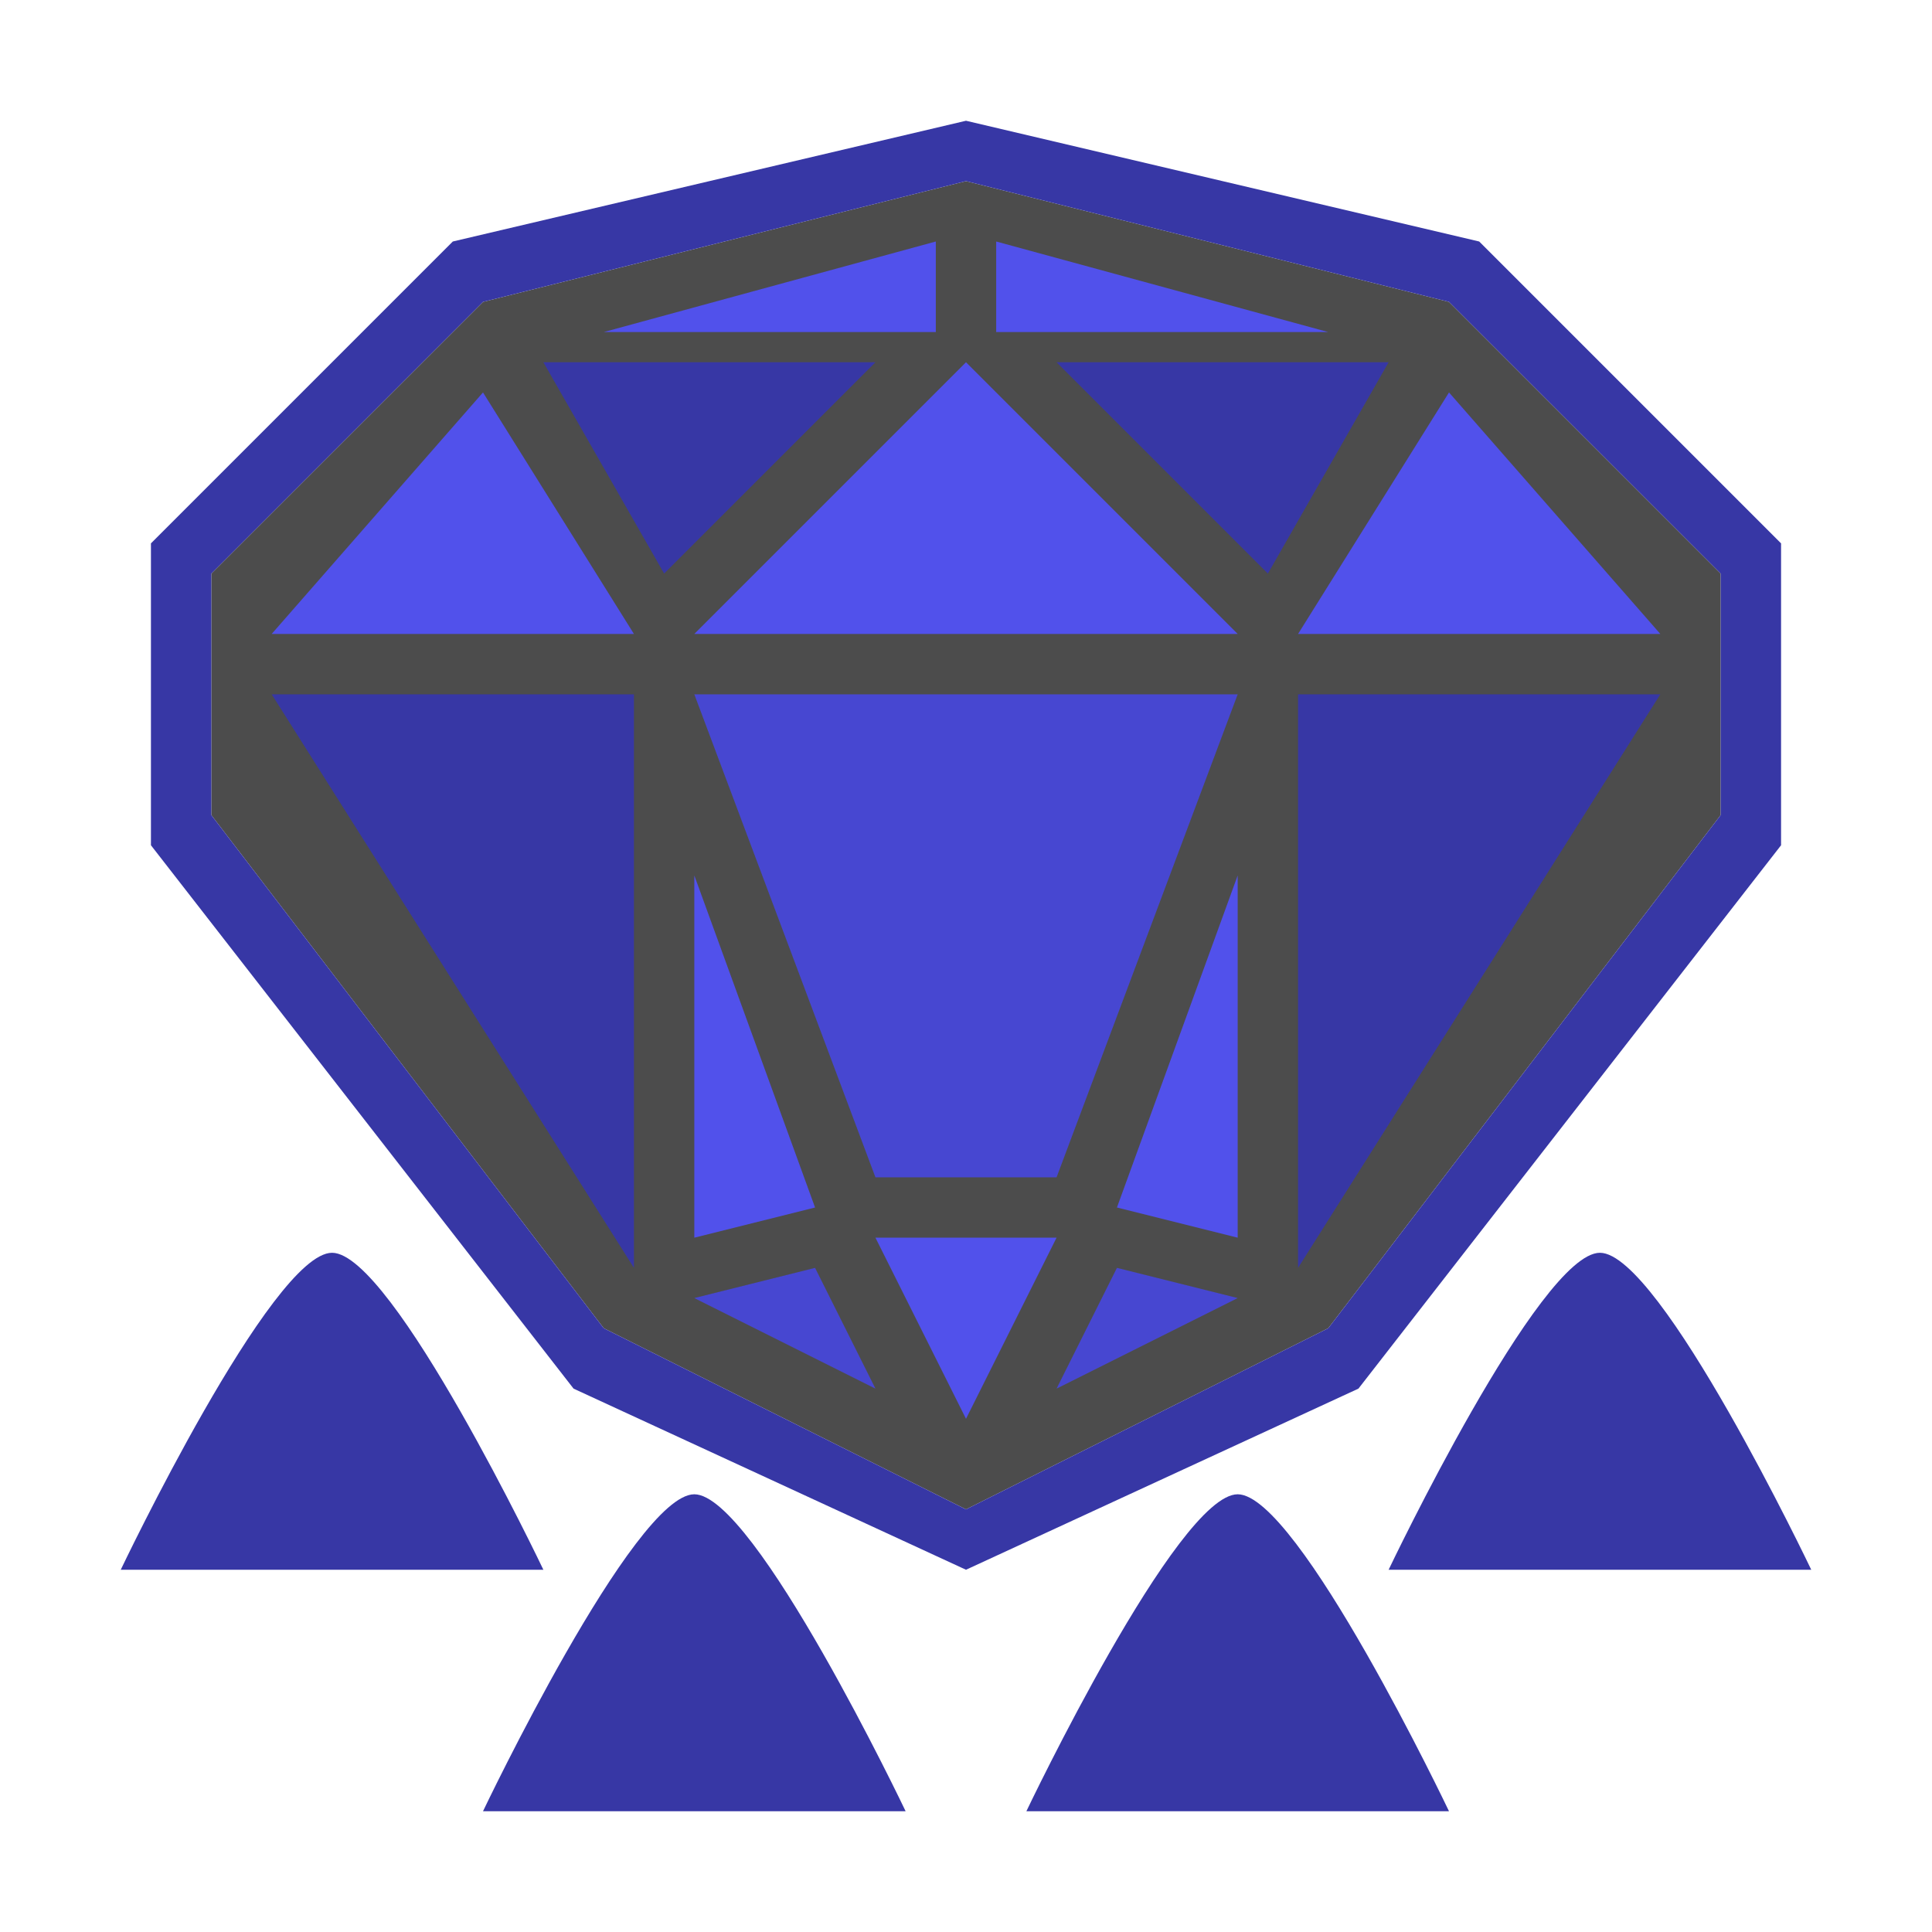
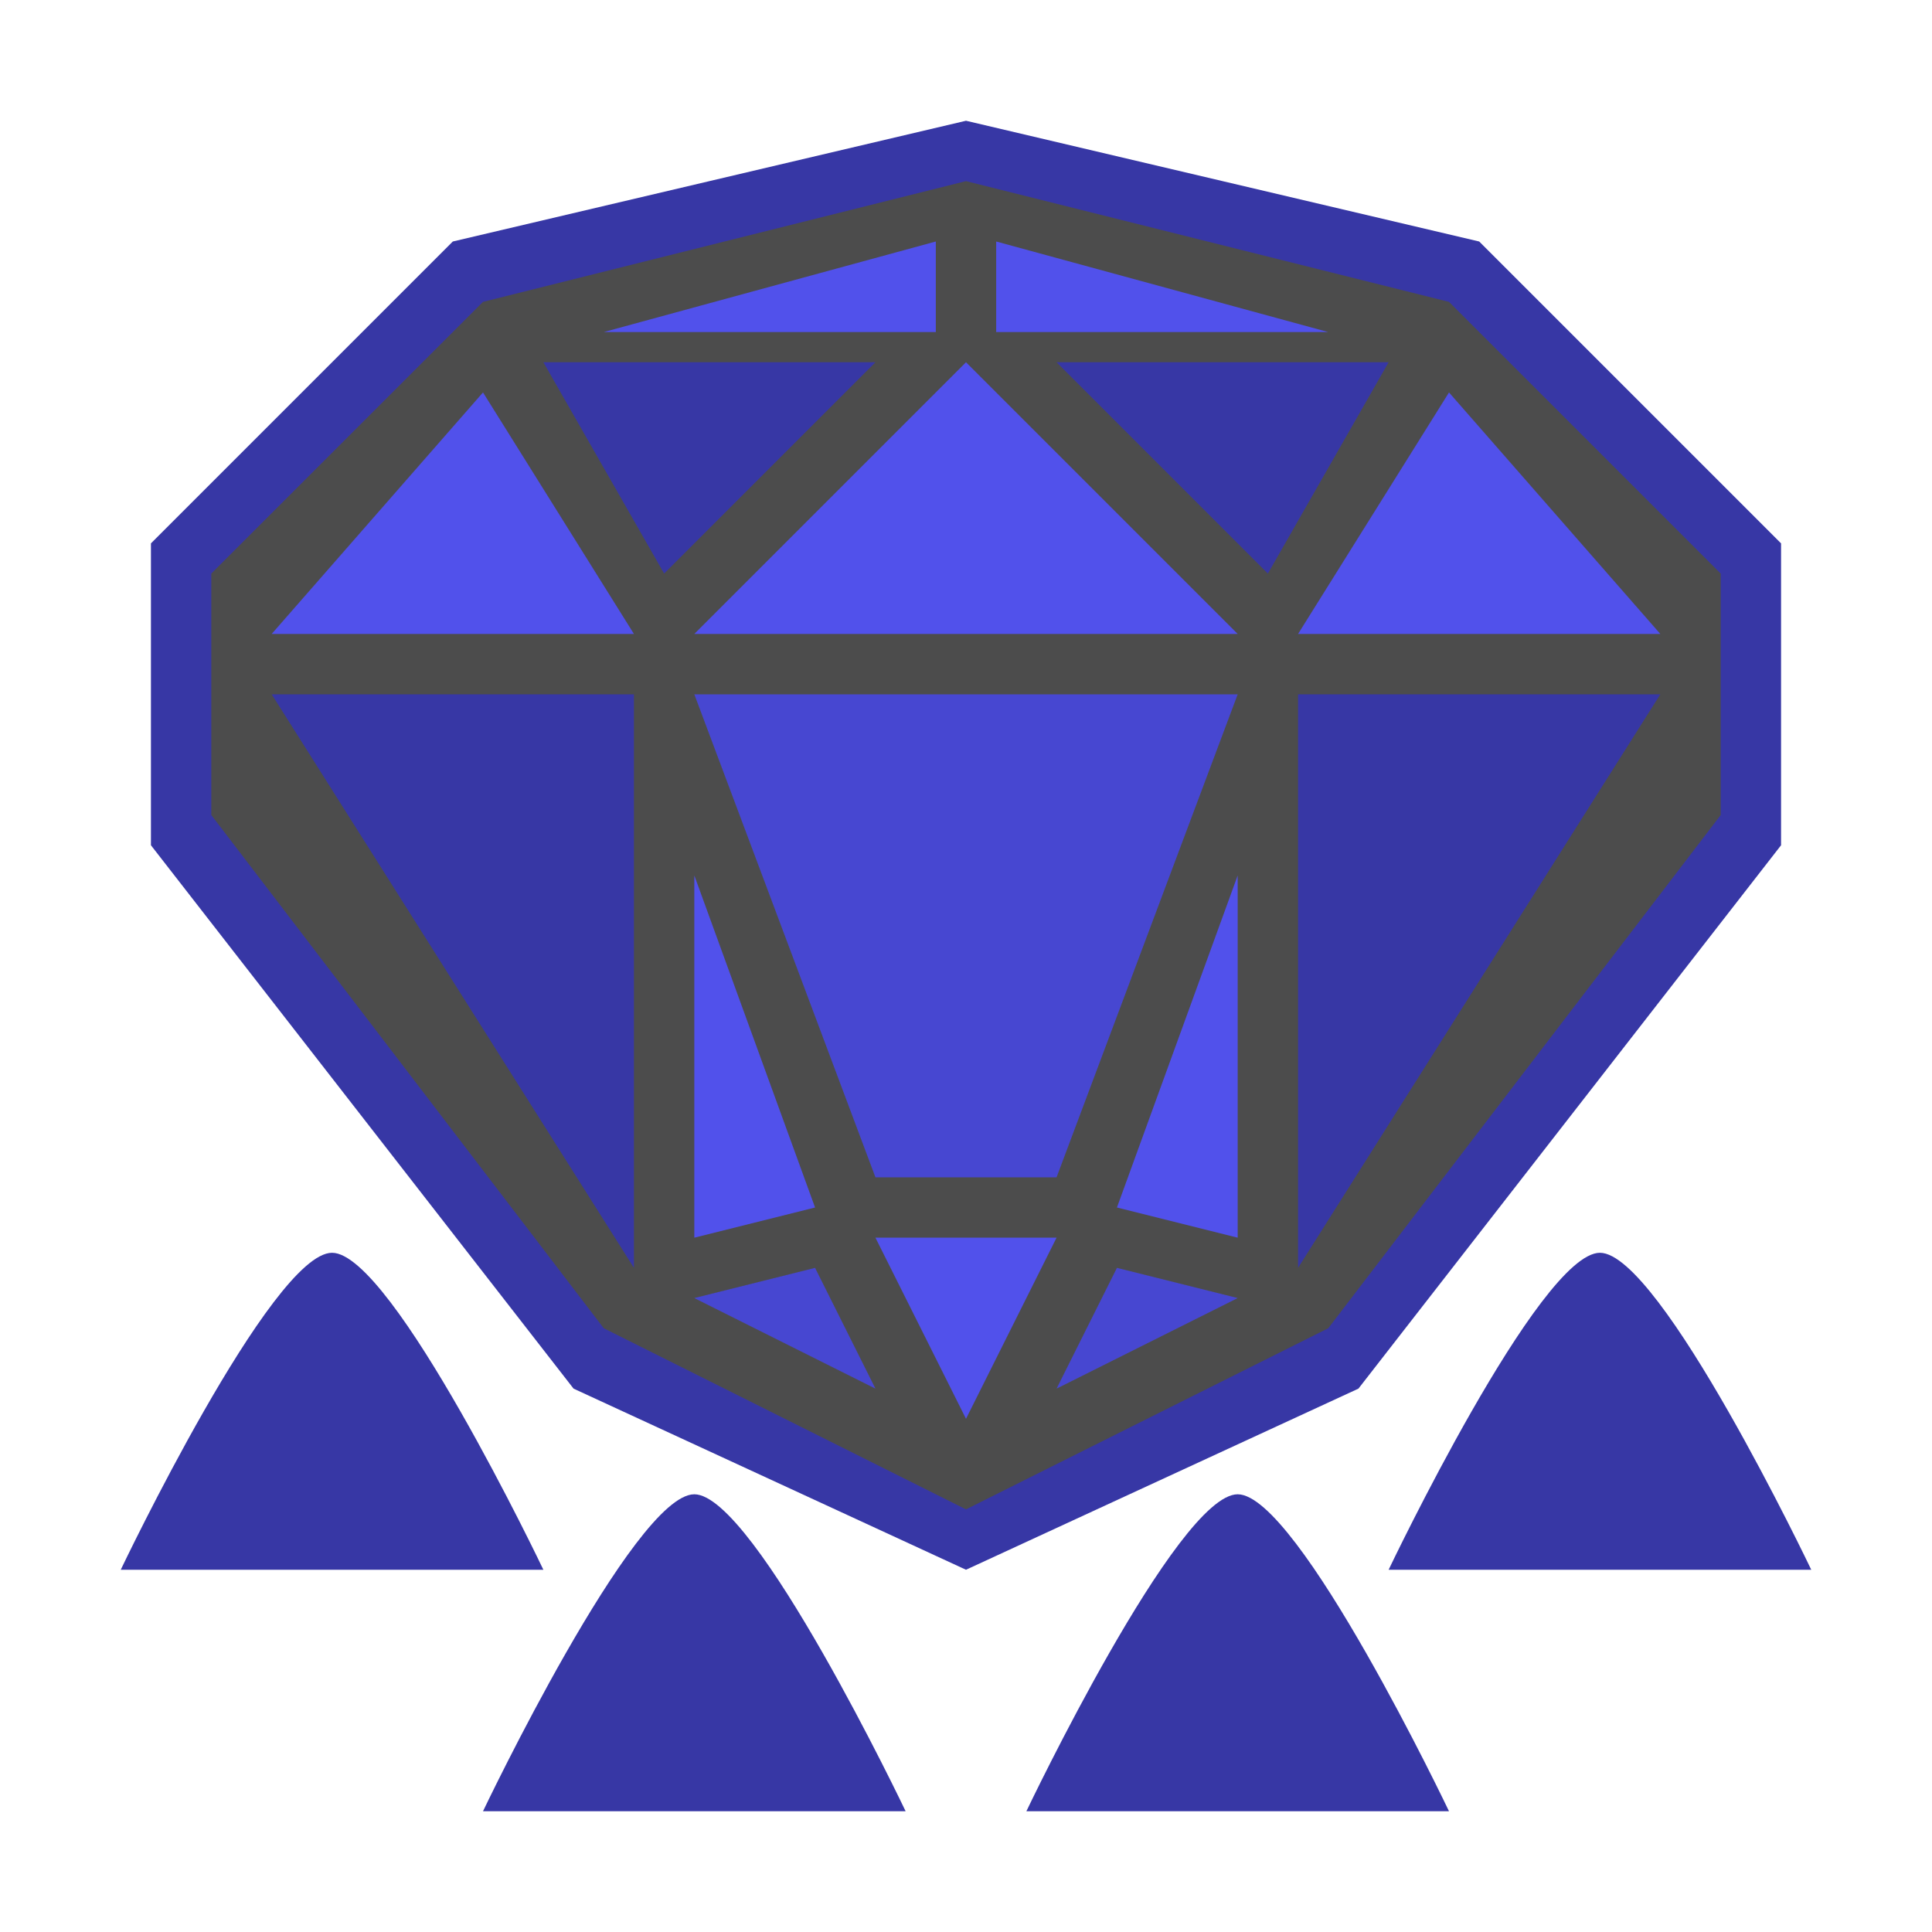
<svg xmlns="http://www.w3.org/2000/svg" width="100%" height="100%" viewBox="0 0 64 64" version="1.1" xml:space="preserve" style="fill-rule:evenodd;clip-rule:evenodd;stroke-linejoin:round;stroke-miterlimit:2;">
  <g transform="matrix(1,0,0,1,-192,-896)">
    <g transform="matrix(1,0,0,1,0,896)">
      <g id="Color_15_Rank_4" transform="matrix(1,0,0,1,-64,-256)">
-         <g id="background" transform="matrix(1,0,0,1,128,0)">
+         <g id="background" transform="matrix(1.04,0,0,1.04545,121.6,-12.9091)">
          <path d="M144,266L135,275L135,283L148,300L160,306L172,300L185,283L185,275L176,266L160,262L144,266Z" style="fill-opacity:0.7;" />
        </g>
        <g id="color_03" transform="matrix(1,0,0,1,64,256)">
          <path d="M215,49.5C217,49.5 222,60 222,60L208,60C208,60 213,49.5 215,49.5ZM233,49.5C235,49.5 240,60 240,60L226,60C226,60 231,49.5 233,49.5ZM207,8L197,18L197,28L211,46L224,52L237,46L251,28L251,18L241,8L224,4L207,8ZM203,41.5C205,41.5 210,52 210,52L196,52C196,52 201,41.5 203,41.5ZM245,41.5C247,41.5 252,52 252,52L238,52C238,52 243,41.5 245,41.5ZM208,10L199,19L199,27L212,44L224,50L236,44L249,27L249,19L240,10L224,6L208,10ZM213,42L213,23L201,23L213,42ZM235,42L235,23L247,23L235,42ZM210,12L214,19L221,12L210,12ZM238,12L234,19L227,12L238,12Z" style="fill:rgb(55,55,165);" />
        </g>
        <g id="color_02" transform="matrix(1,0,0,1,-256,0)">
          <path d="M535,299L541,302L539,298L535,299ZM553,299L547,302L549,298L553,299ZM535,279L553,279L547,295L541,295L535,279Z" style="fill:rgb(71,71,209);" />
        </g>
        <g id="color_01" transform="matrix(1,0,0,1,-256,0)">
          <path d="M541,297L544,303L547,297L541,297ZM539,296L535,285L535,297L539,296ZM549,296L553,285L553,297L549,296ZM528,269L533,277L521,277L528,269ZM535,277L544,268L553,277L535,277ZM560,269L555,277L567,277L560,269ZM543,267L543,264L532,267L543,267ZM545,264L556,267L545,267L545,264Z" style="fill:rgb(81,81,235);" />
        </g>
      </g>
    </g>
  </g>
</svg>
